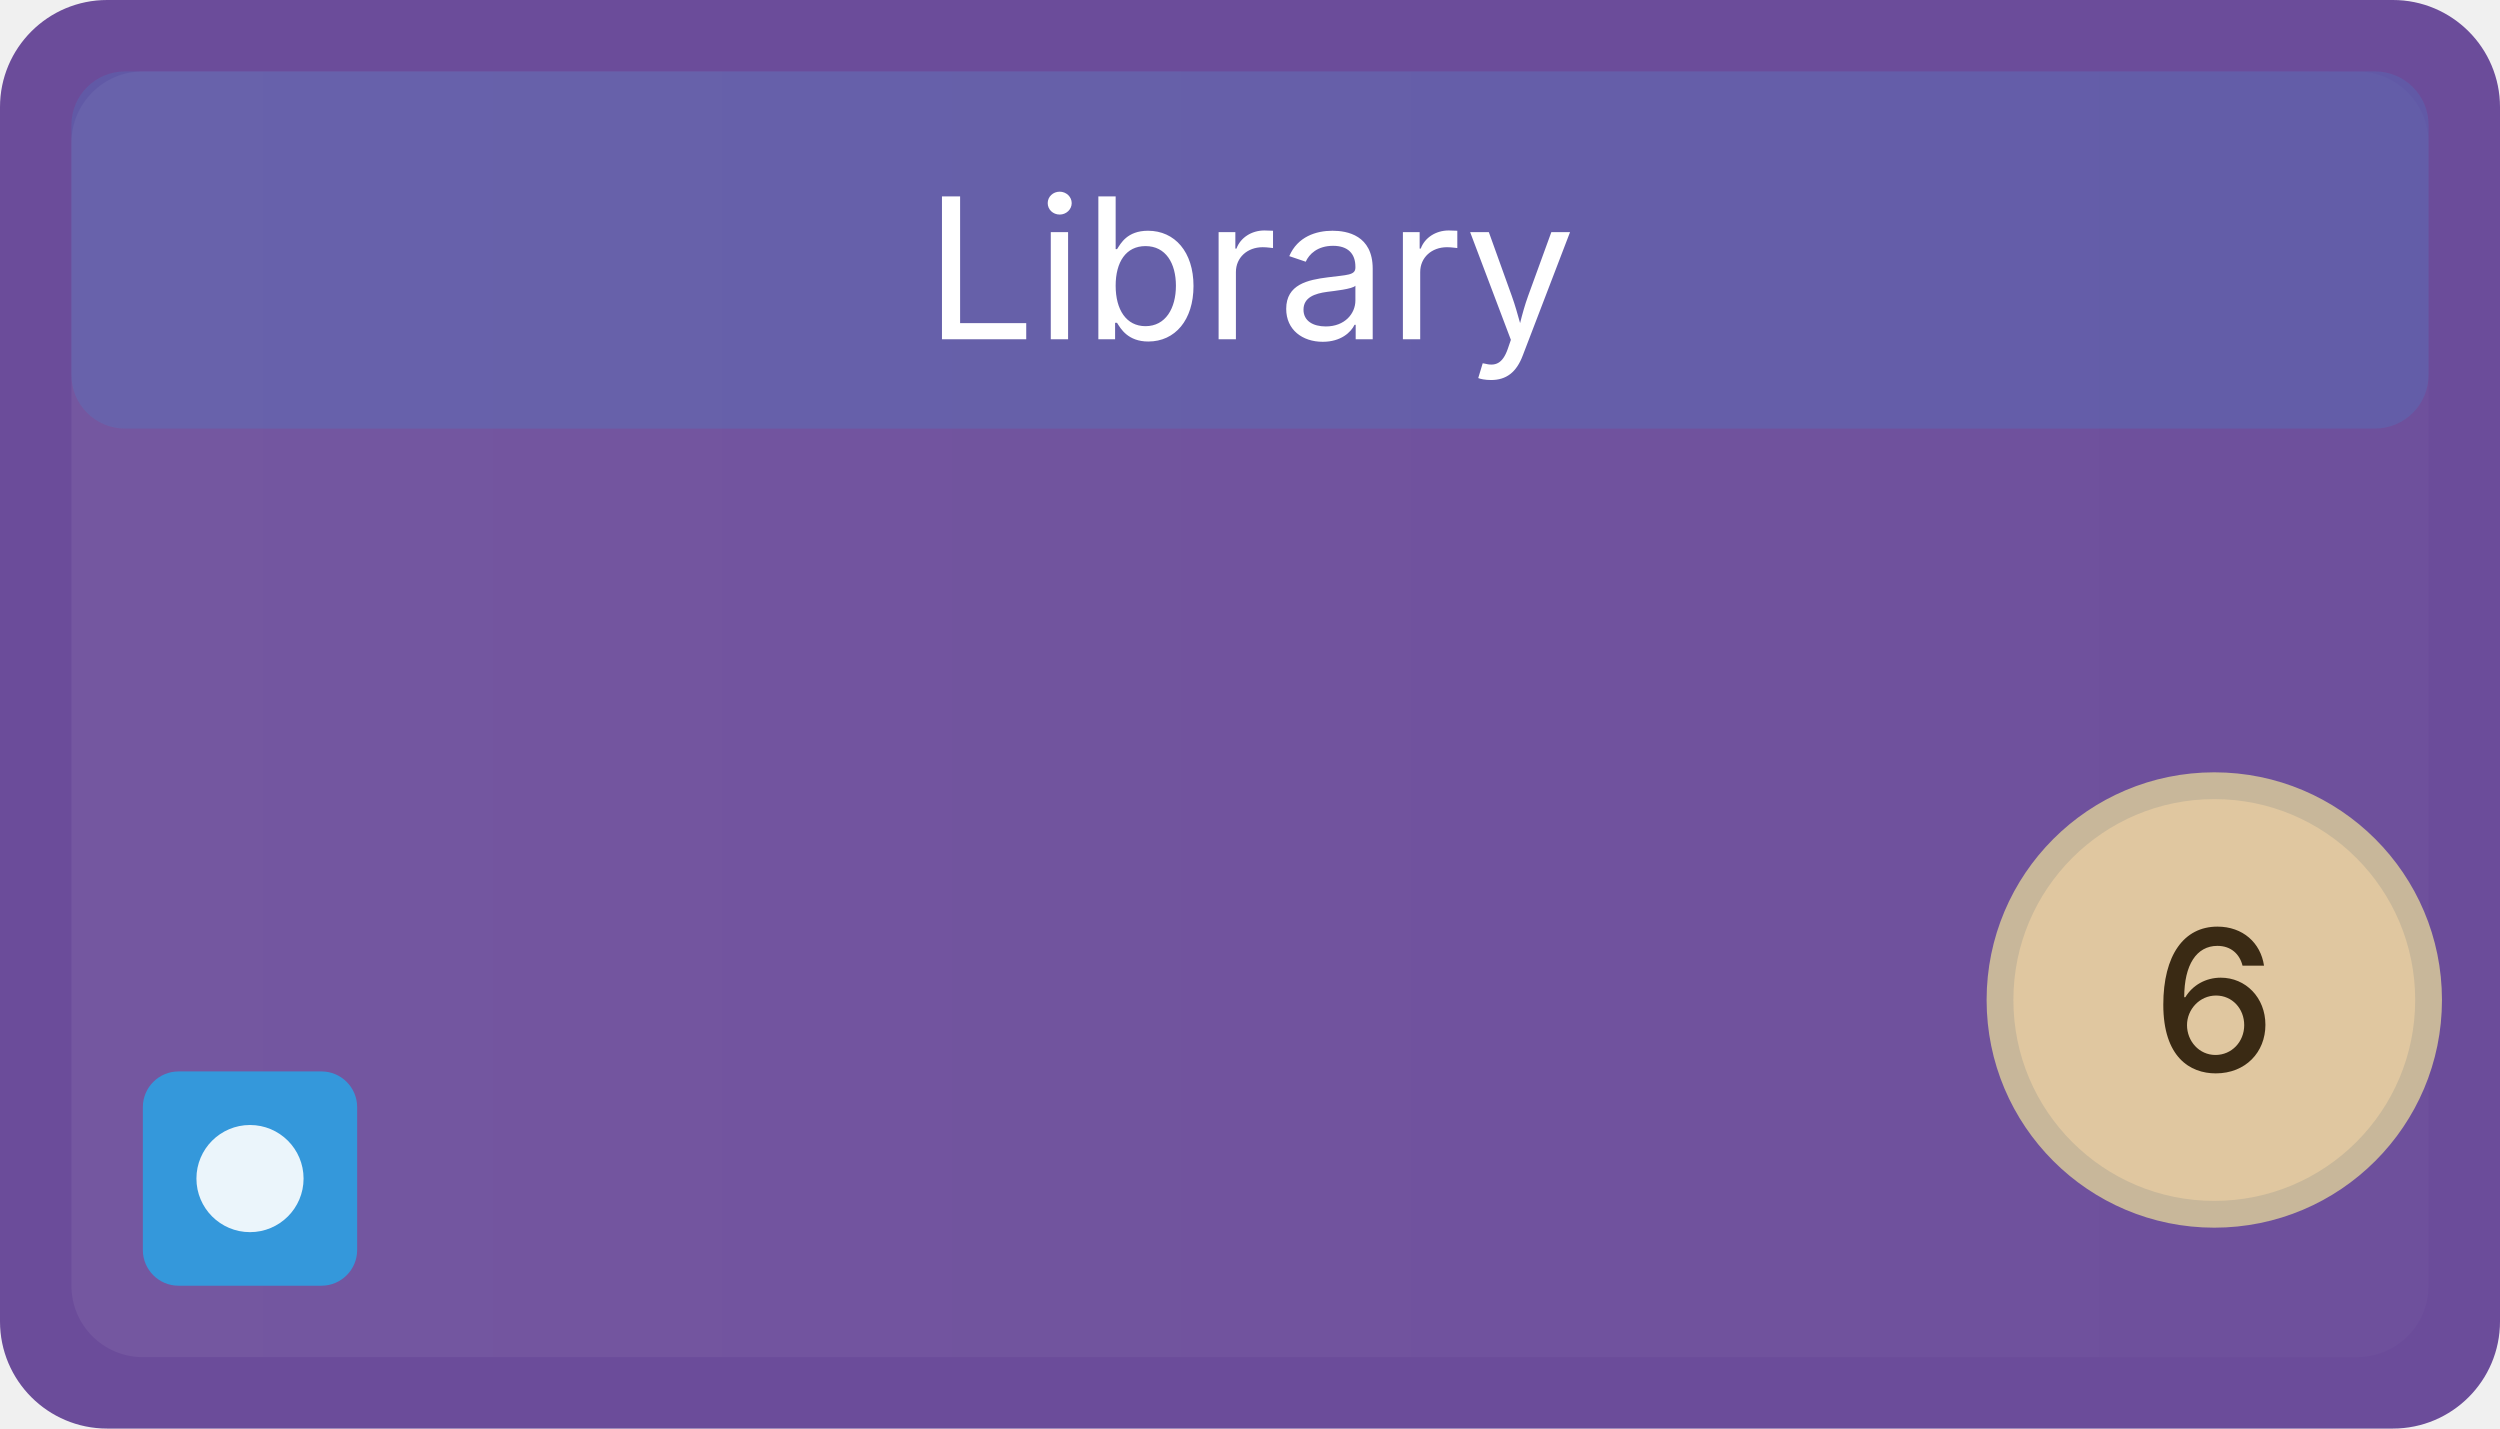
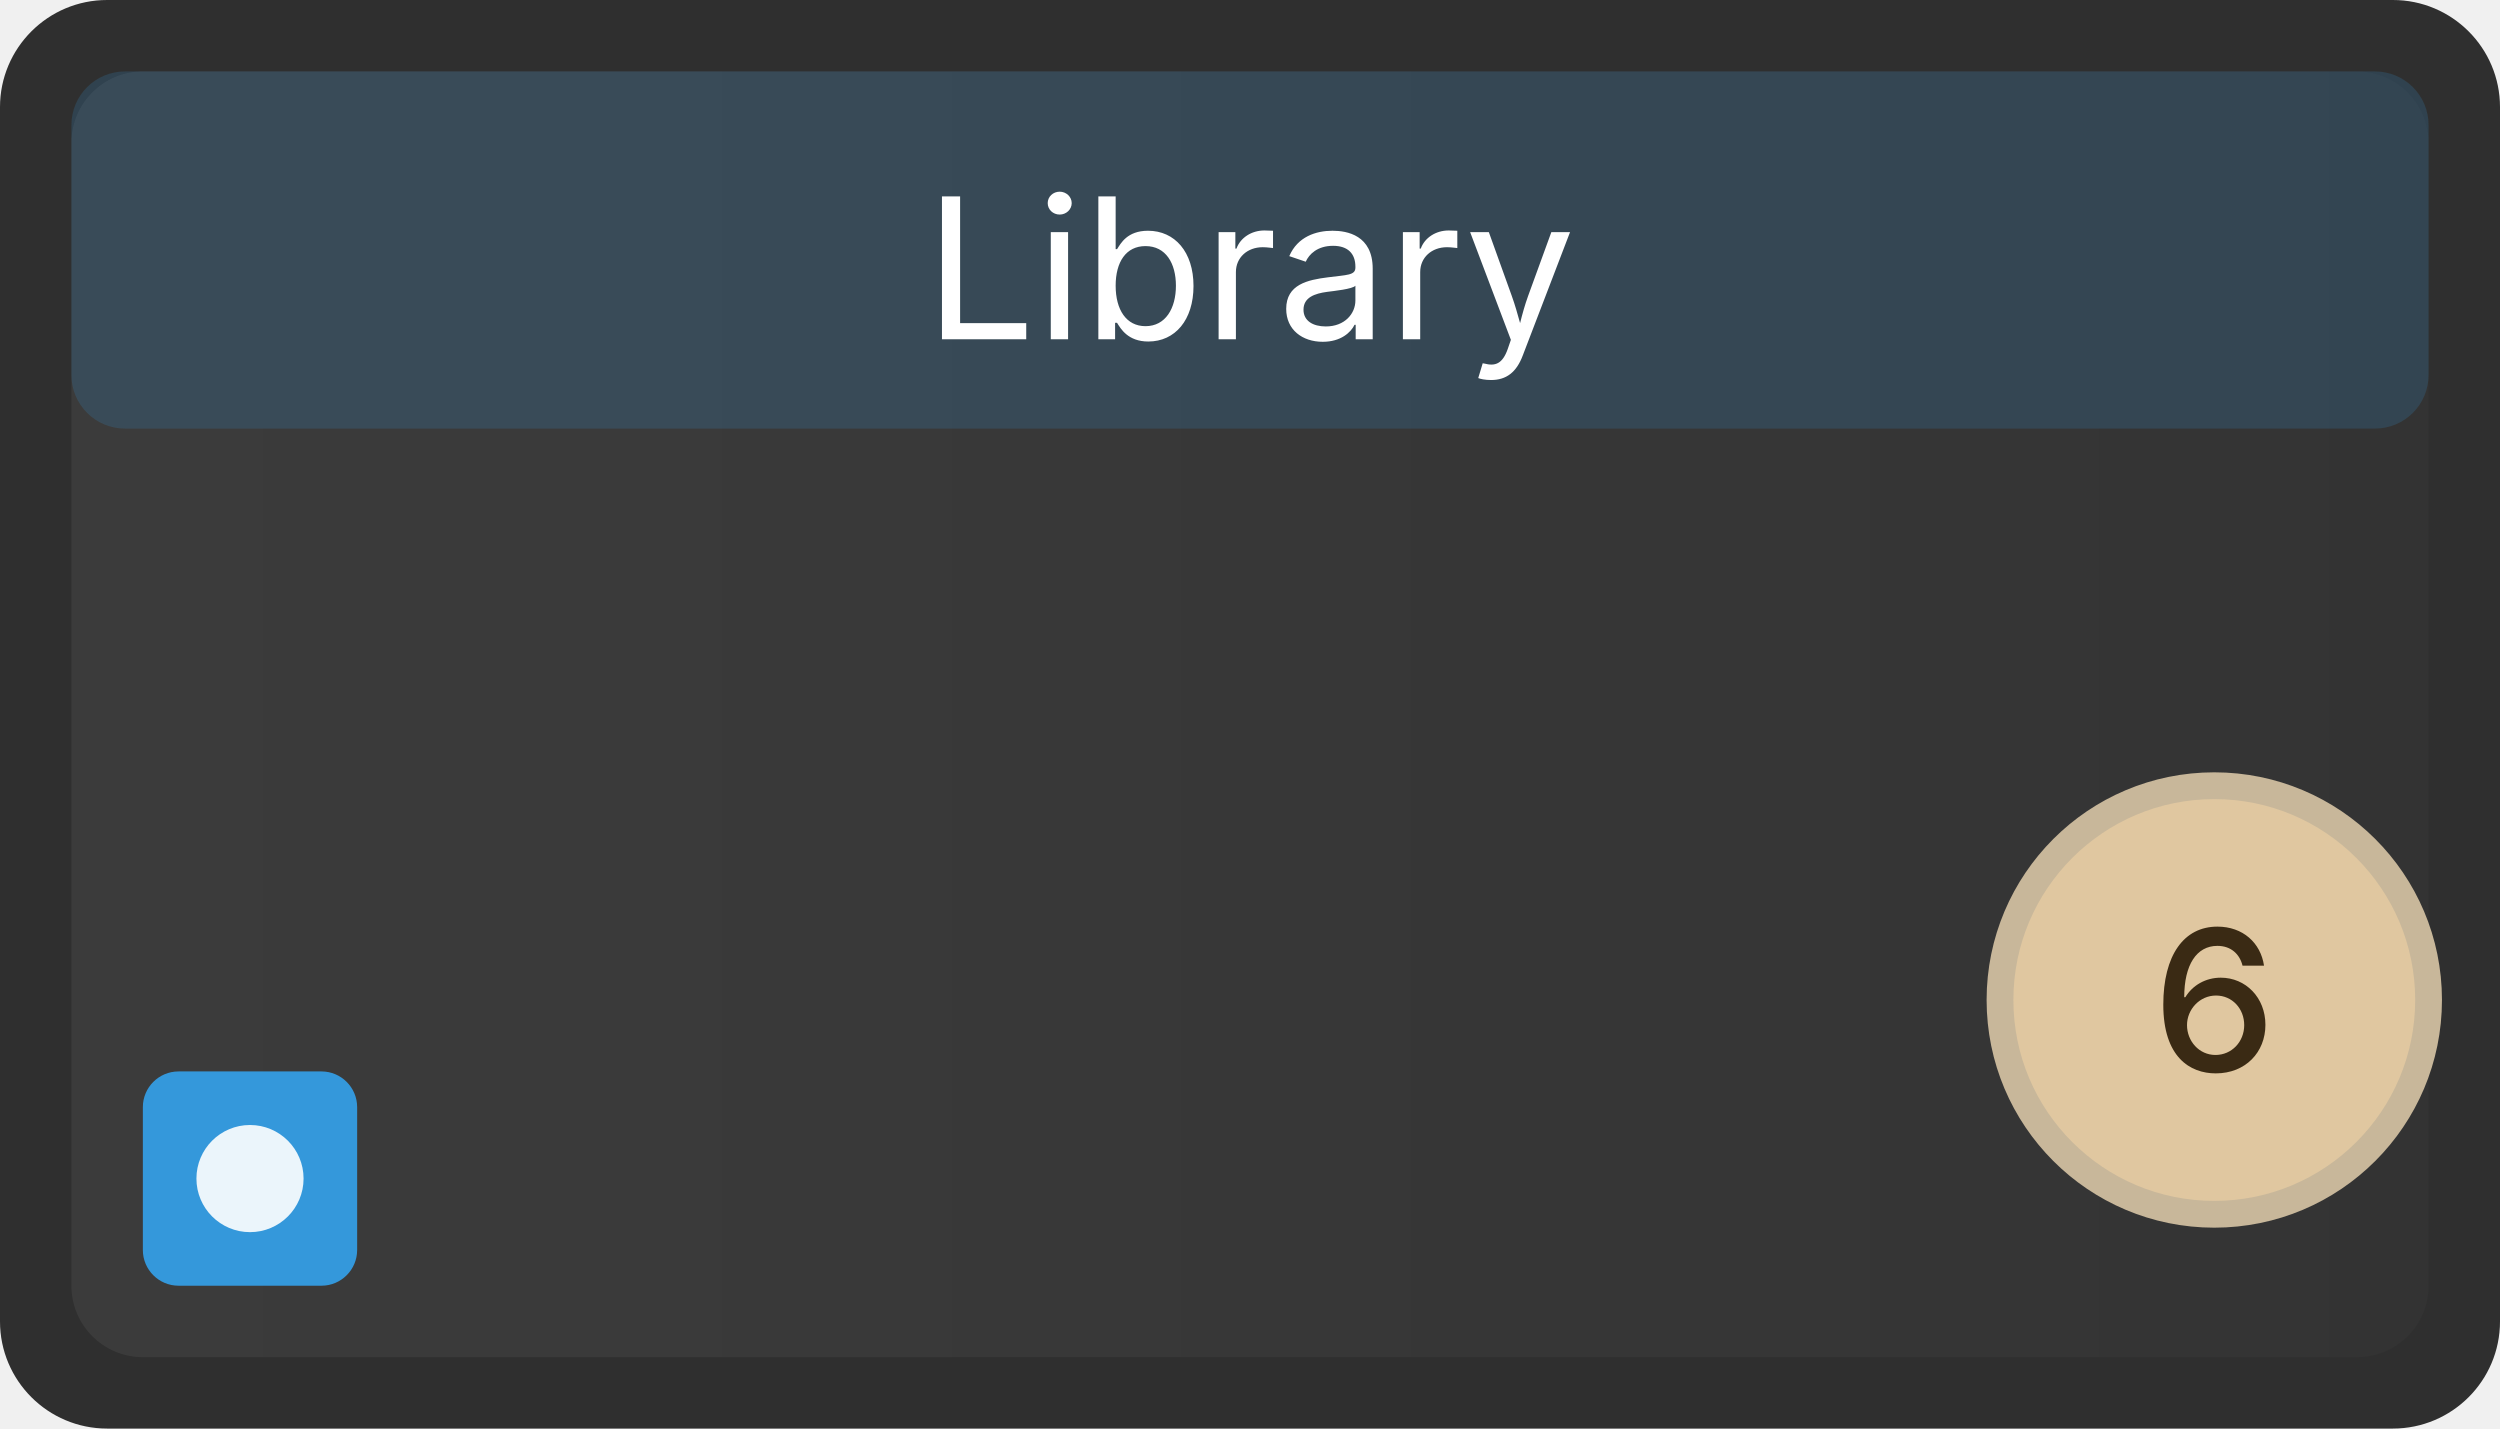
<svg xmlns="http://www.w3.org/2000/svg" width="140" height="80" viewBox="0 0 140 80" role="img" aria-label="Library">
  <defs>
    <linearGradient id="g-cs-library" x1="0" x2="1">
      <stop offset="0" stop-color="#ffffff" stop-opacity="0.06" />
      <stop offset="1" stop-color="#ffffff" stop-opacity="0.02" />
    </linearGradient>
  </defs>
-   <rect x="0" y="0" width="140" height="80" rx="6" ry="6" fill="#6B4C9A" />
+   <rect x="0" y="0" width="140" height="80" rx="6" ry="6" fill="#2f2f2f" />
  <rect x="4" y="4" width="132" height="72" rx="4" ry="4" fill="url(#g-cs-library)" />
  <rect x="4" y="4" width="132" height="20" rx="3" ry="3" fill="#3498DB" opacity="0.18" />
  <text x="70" y="19" font-family="Inter, Segoe UI, Arial, sans-serif" font-size="11" fill="#ffffff" font-weight="400" text-anchor="middle">Library</text>
  <circle cx="124" cy="56" r="12" fill="#e0c7a0" stroke="#c8b79a" stroke-width="1.5" />
  <text x="124" y="60" font-family="Inter, Segoe UI, Arial, sans-serif" font-size="11" fill="#3a2a14" text-anchor="middle" font-weight="500">6</text>
  <g class="ms-synergy-icon" aria-hidden="false" transform="translate(6, 58)">
    <svg width="16" height="16" viewBox="0 0 16 16" role="img" aria-label="Culture icon">
      <rect x="2" y="2" width="12" height="12" rx="2" fill="#3498DB" />
      <circle cx="8" cy="8" r="3" fill="#fff" opacity="0.9" />
    </svg>
  </g>
</svg>
